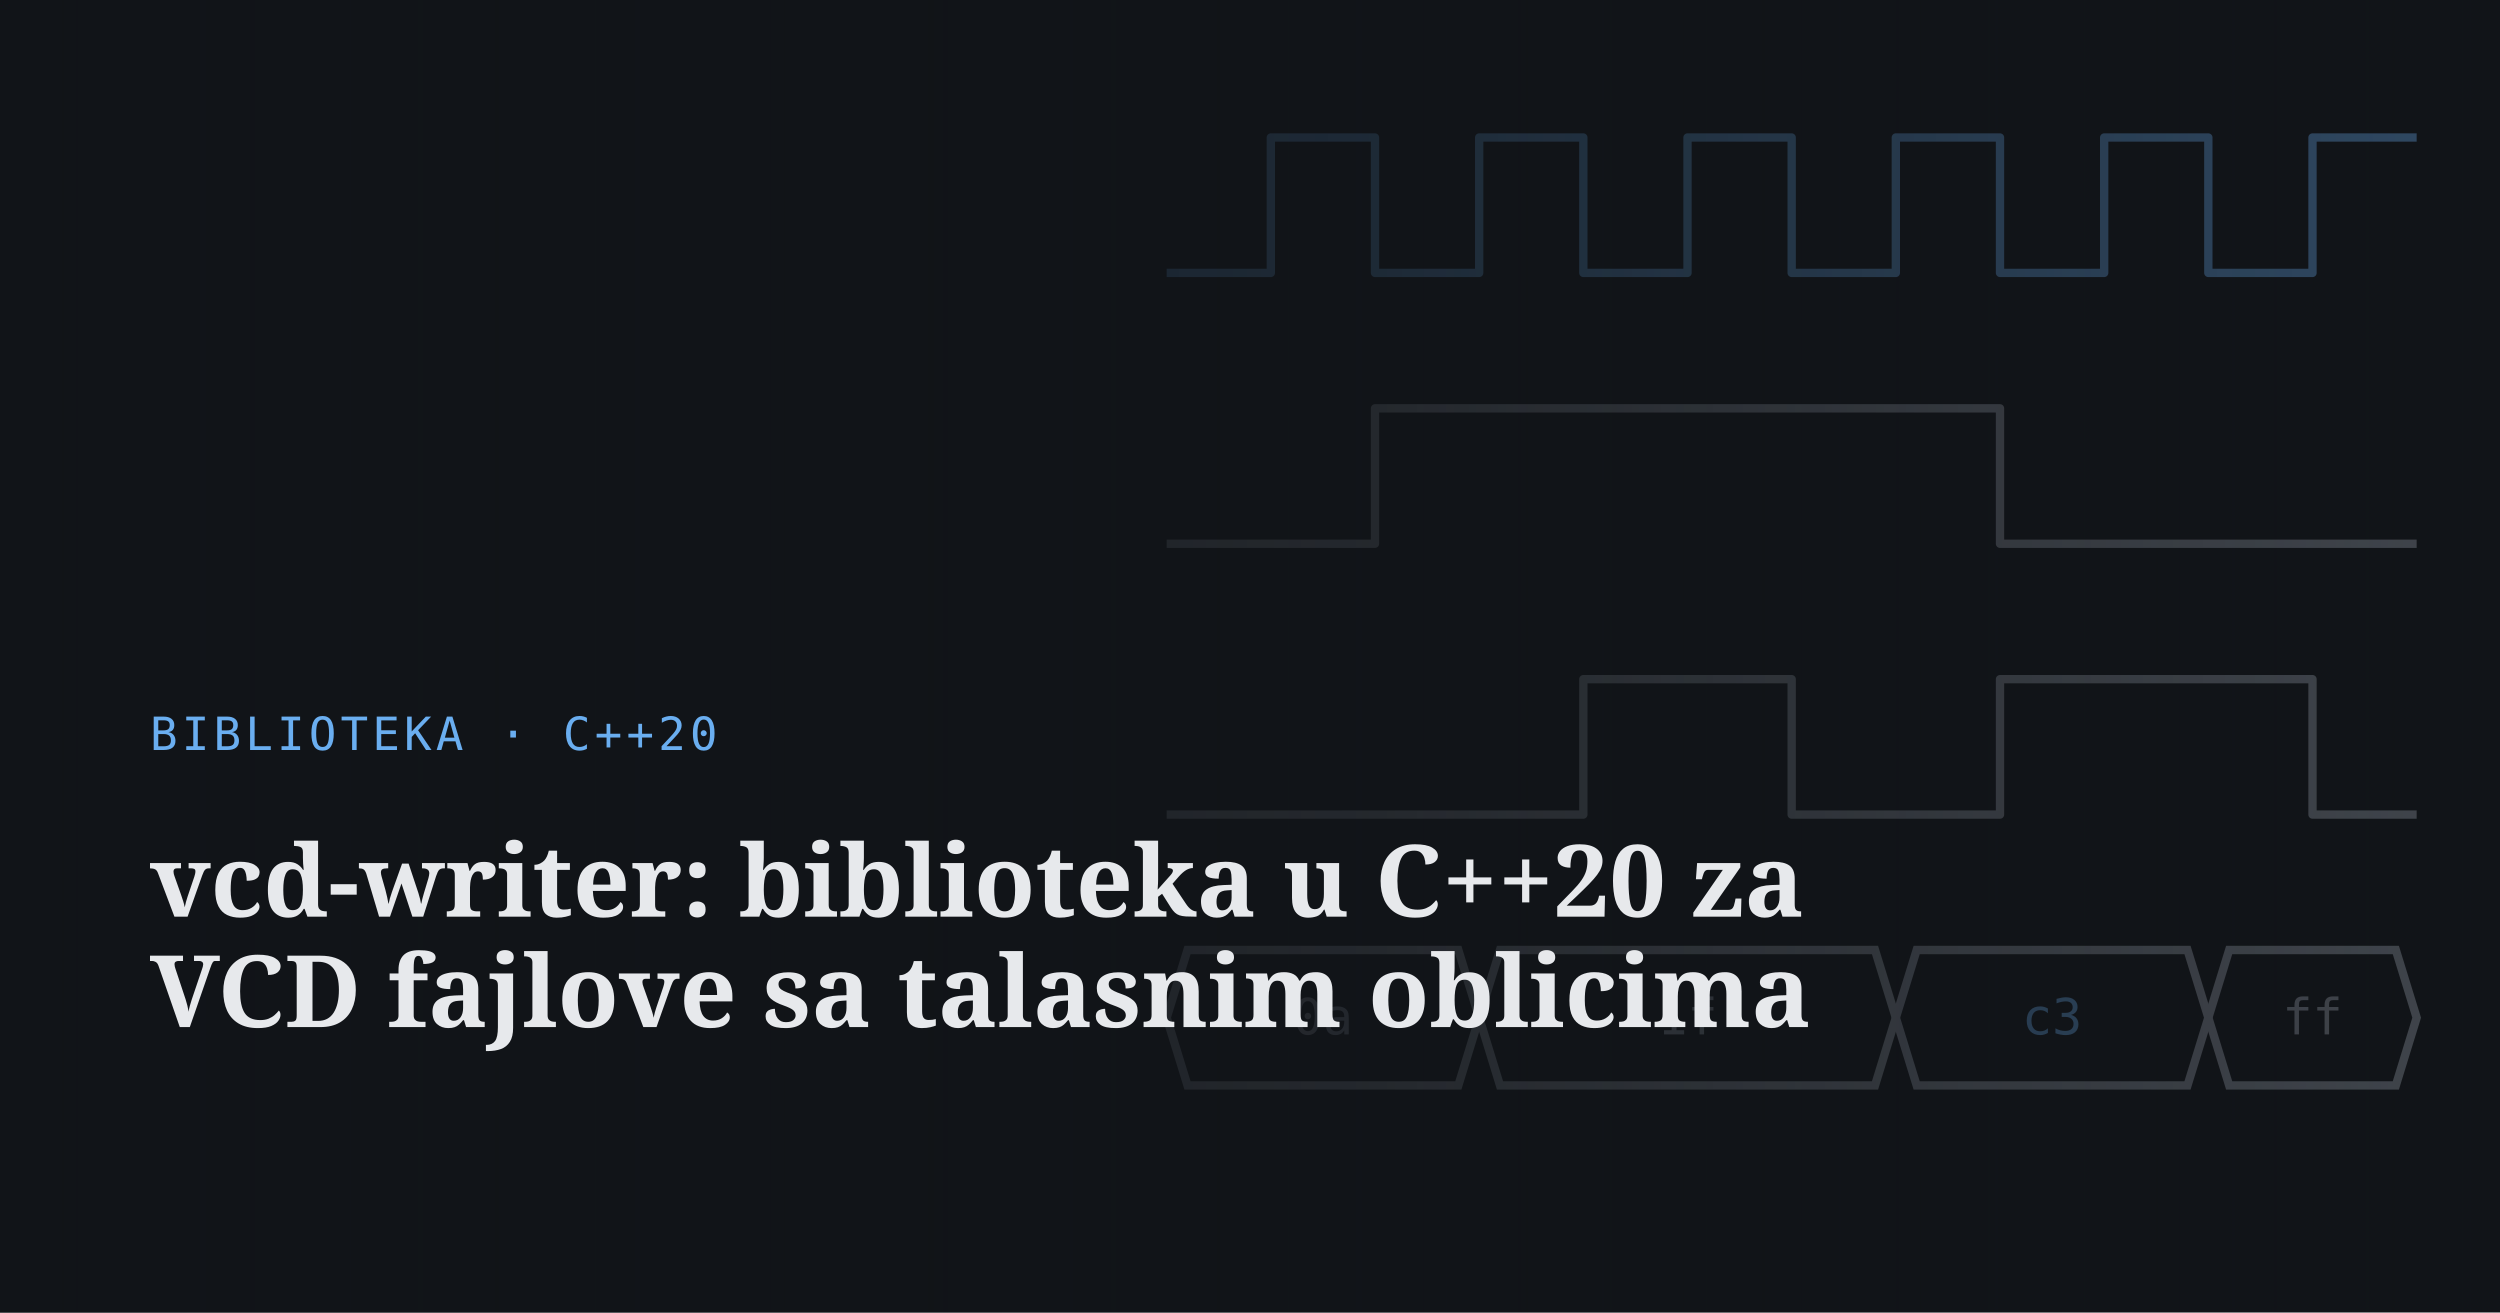
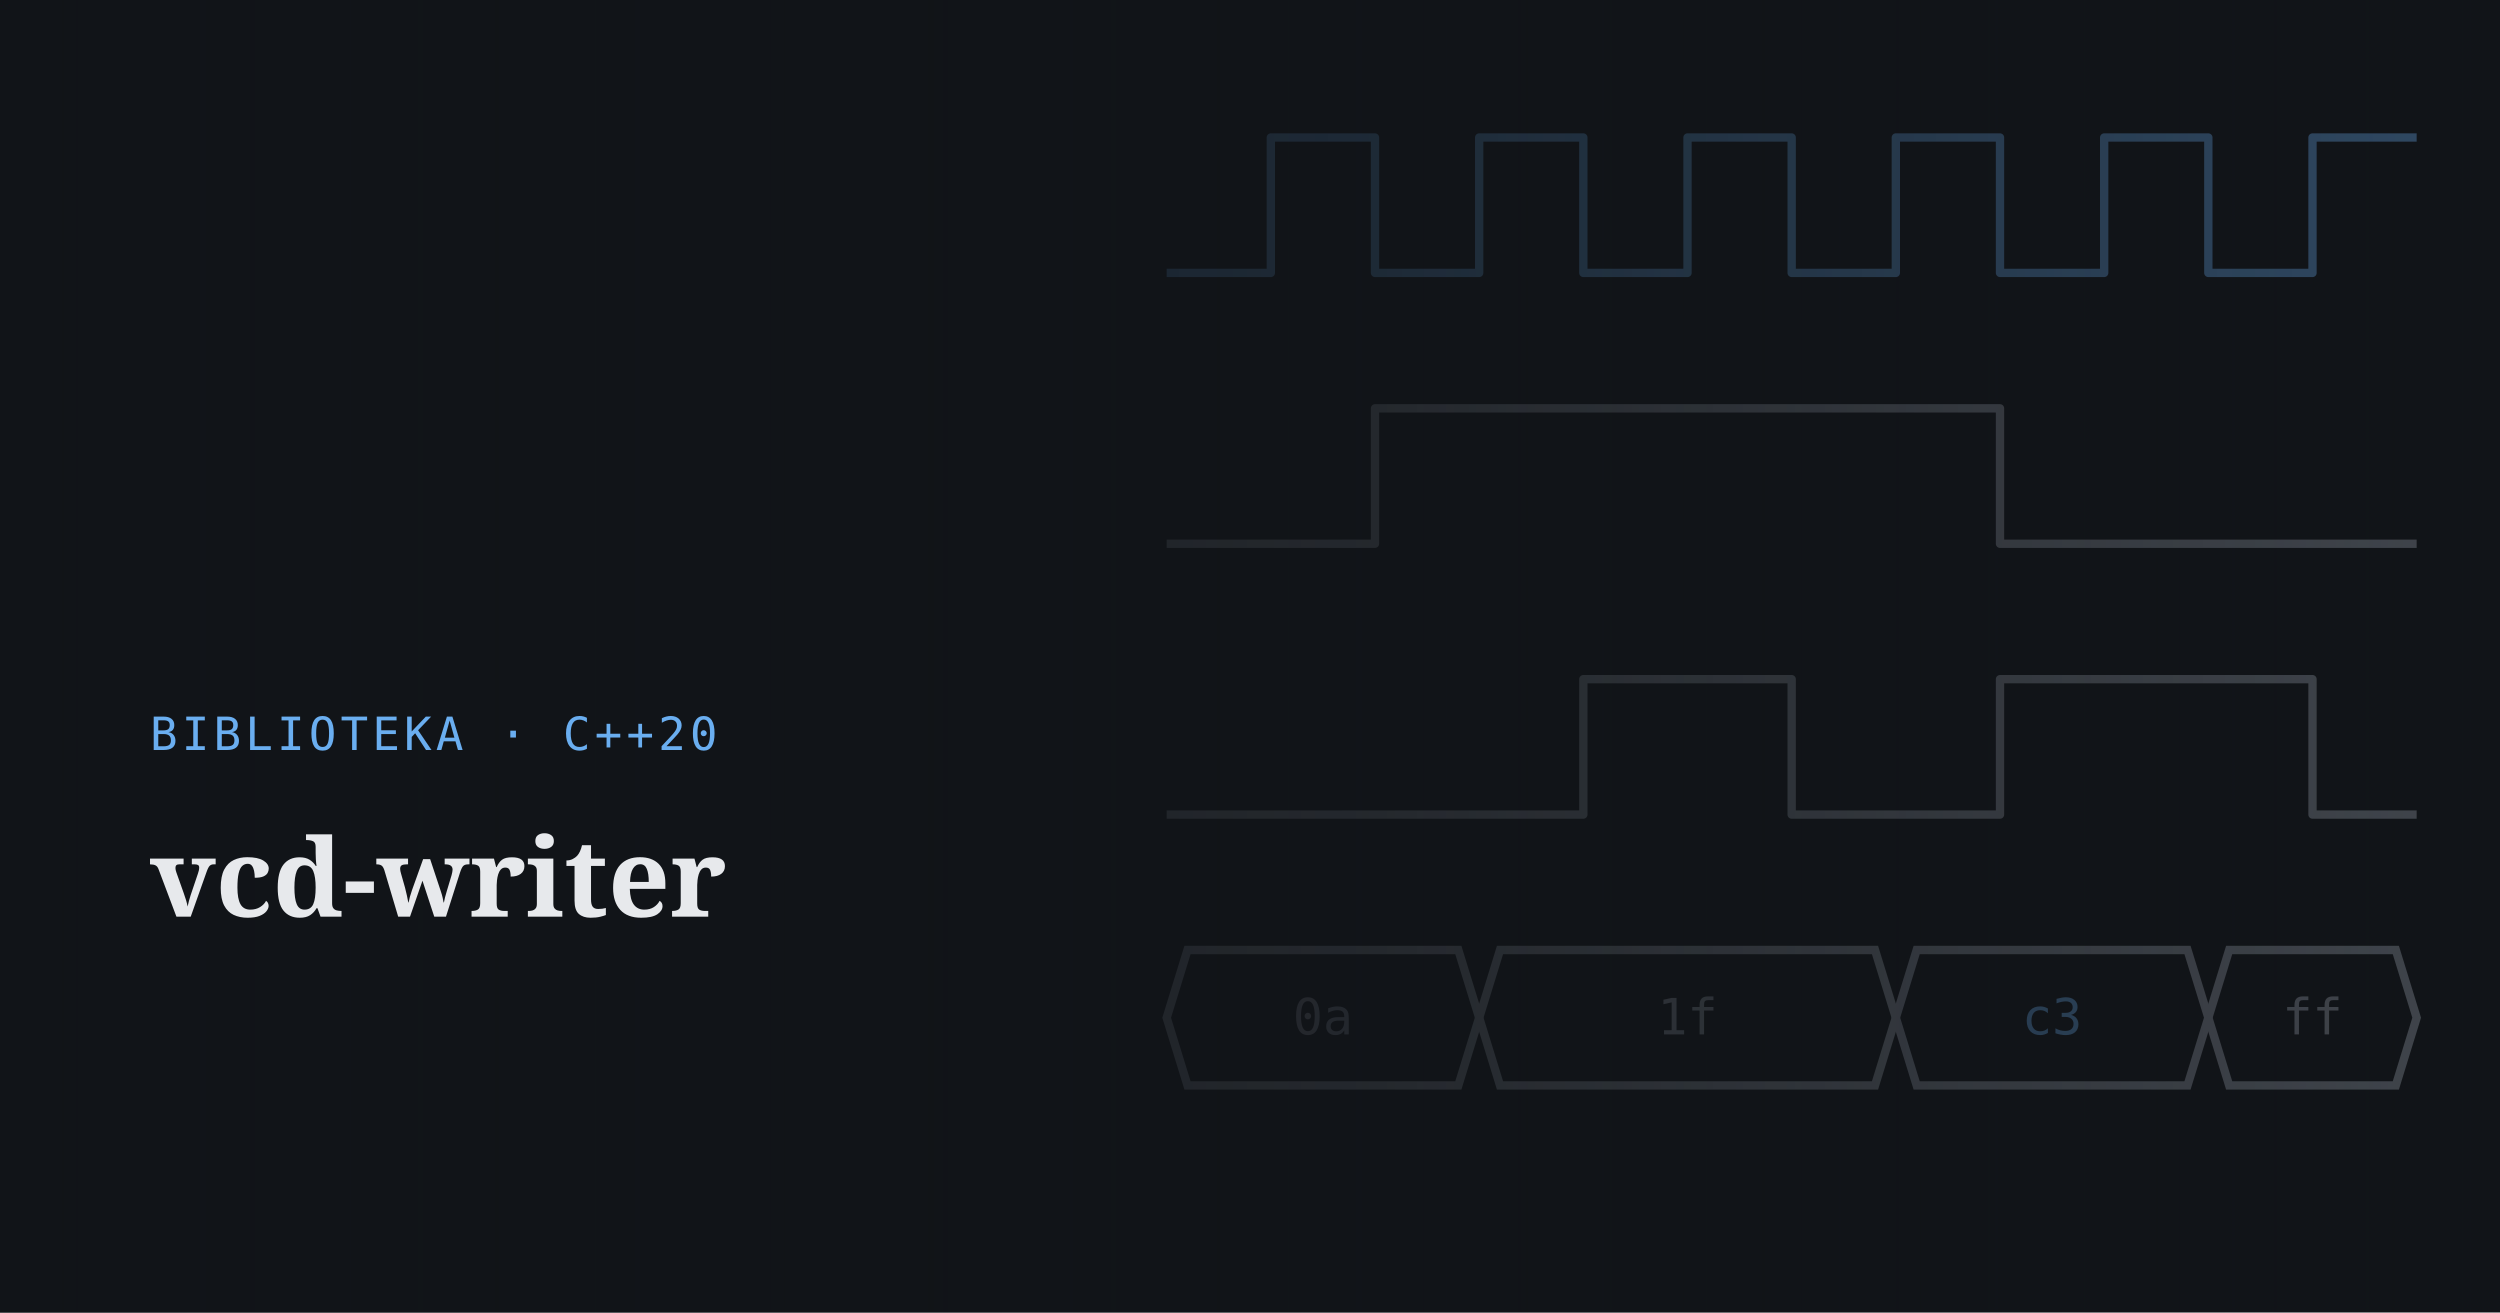
<svg xmlns="http://www.w3.org/2000/svg" width="1200" height="630" viewBox="0 0 1200 630">
  <rect width="1200" height="630" fill="#111418" />
  <defs>
    <linearGradient id="fade" x1="0" x2="1">
      <stop offset="0" stop-color="#111418" />
      <stop offset=".55" stop-color="#111418" stop-opacity=".6" />
      <stop offset="1" stop-color="#111418" stop-opacity="0" />
    </linearGradient>
  </defs>
  <g opacity=".35">
    <polyline points="560.0,131.0 610.0,131.0 610.0,66.0 660.0,66.0 660.0,131.0 710.0,131.0 710.0,66.0 760.0,66.0 760.0,131.0 810.0,131.0 810.0,66.0 860.0,66.0 860.0,131.0 910.0,131.0 910.0,66.0 960.0,66.0 960.0,131.0 1010.0,131.0 1010.0,66.0 1060.0,66.0 1060.0,131.0 1110.0,131.0 1110.0,66.0 1160.0,66.0" fill="none" stroke="#6aaef0" stroke-width="4" stroke-linejoin="round" />
    <polyline points="560.0,261.0 610.0,261.0 660.0,261.0 660.0,196.0 710.0,196.0 760.0,196.0 810.0,196.0 860.0,196.0 910.0,196.0 960.0,196.0 960.0,261.0 1010.0,261.0 1060.0,261.0 1110.0,261.0 1160.0,261.0" fill="none" stroke="#9aa3ae" stroke-width="4" stroke-linejoin="round" />
    <polyline points="560.0,391.0 610.0,391.0 660.0,391.0 710.0,391.0 760.0,391.0 760.0,326.0 810.0,326.0 860.0,326.0 860.0,391.0 910.0,391.0 960.0,391.0 960.0,326.0 1010.0,326.0 1060.0,326.0 1110.0,326.0 1110.0,391.0 1160.0,391.0" fill="none" stroke="#9aa3ae" stroke-width="4" stroke-linejoin="round" />
    <polygon points="570.0,456.0 700.0,456.0 710.0,488.5 700.0,521.0 570.0,521.0 560.0,488.5" fill="none" stroke="#9aa3ae" stroke-width="4" />
    <text x="635.0" y="496.5" text-anchor="middle" font-family="'JetBrains Mono', Consolas, monospace" font-size="24" fill="#9aa3ae">0a</text>
    <polygon points="720.0,456.0 900.0,456.0 910.0,488.5 900.0,521.0 720.0,521.0 710.0,488.5" fill="none" stroke="#9aa3ae" stroke-width="4" />
    <text x="810.0" y="496.5" text-anchor="middle" font-family="'JetBrains Mono', Consolas, monospace" font-size="24" fill="#9aa3ae">1f</text>
    <polygon points="920.0,456.0 1050.0,456.0 1060.0,488.5 1050.0,521.0 920.0,521.0 910.0,488.5" fill="none" stroke="#9aa3ae" stroke-width="4" />
    <text x="985.0" y="496.5" text-anchor="middle" font-family="'JetBrains Mono', Consolas, monospace" font-size="24" fill="#6aaef0">c3</text>
    <polygon points="1070.0,456.0 1150.0,456.0 1160.0,488.5 1150.0,521.0 1070.0,521.0 1060.0,488.5" fill="none" stroke="#9aa3ae" stroke-width="4" />
    <text x="1110.0" y="496.5" text-anchor="middle" font-family="'JetBrains Mono', Consolas, monospace" font-size="24" fill="#9aa3ae">ff</text>
  </g>
  <rect x="0" y="0" width="1200" height="630" fill="url(#fade)" />
  <text x="72" y="360" font-family="'JetBrains Mono', Consolas, monospace" font-size="22" letter-spacing="2" fill="#6aaef0">BIBLIOTEKA · C++20</text>
-   <text x="72" y="440" font-family="'Source Serif 4', Georgia, serif" font-weight="600" font-size="48" fill="#e7e9ec">vcd-writer: biblioteka u C++20 za</text>
-   <text x="72" y="493" font-family="'Source Serif 4', Georgia, serif" font-weight="600" font-size="48" fill="#e7e9ec">VCD fajlove sa talasnim oblicima</text>
+   <text x="72" y="440" font-family="'Source Serif 4', Georgia, serif" font-weight="600" font-size="52" fill="#e7e9ec">vcd-writer</text>
</svg>
